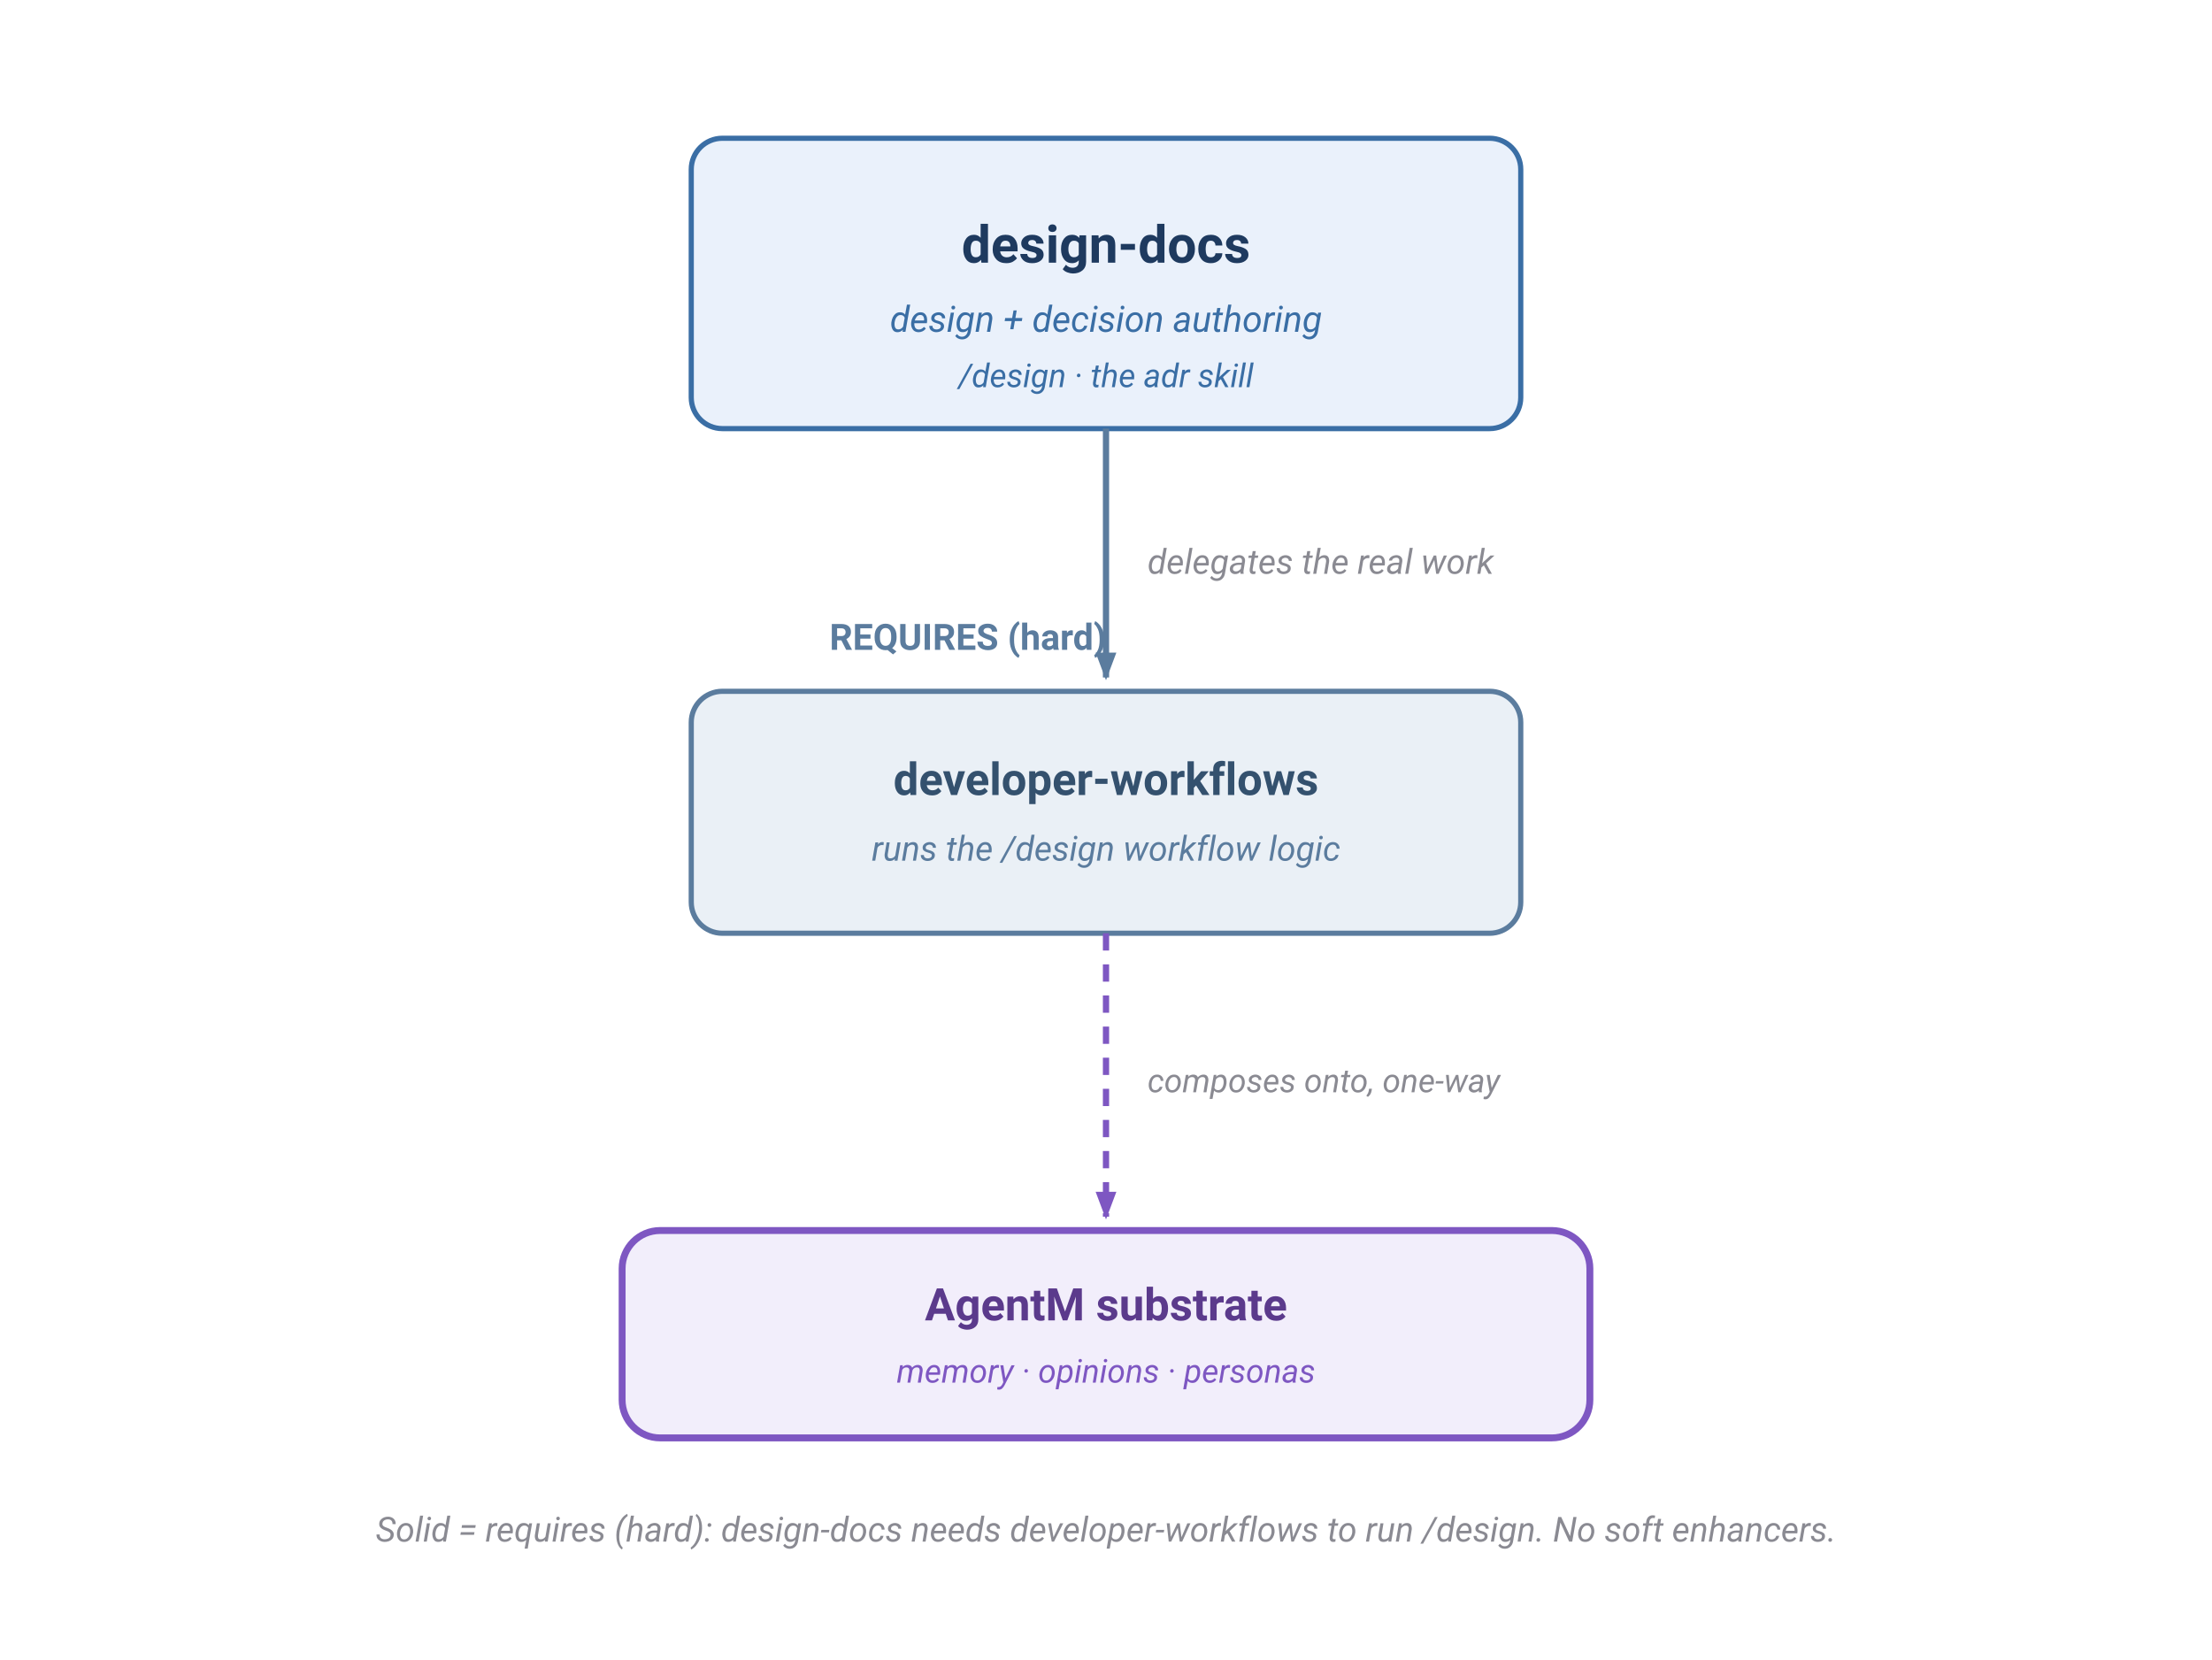
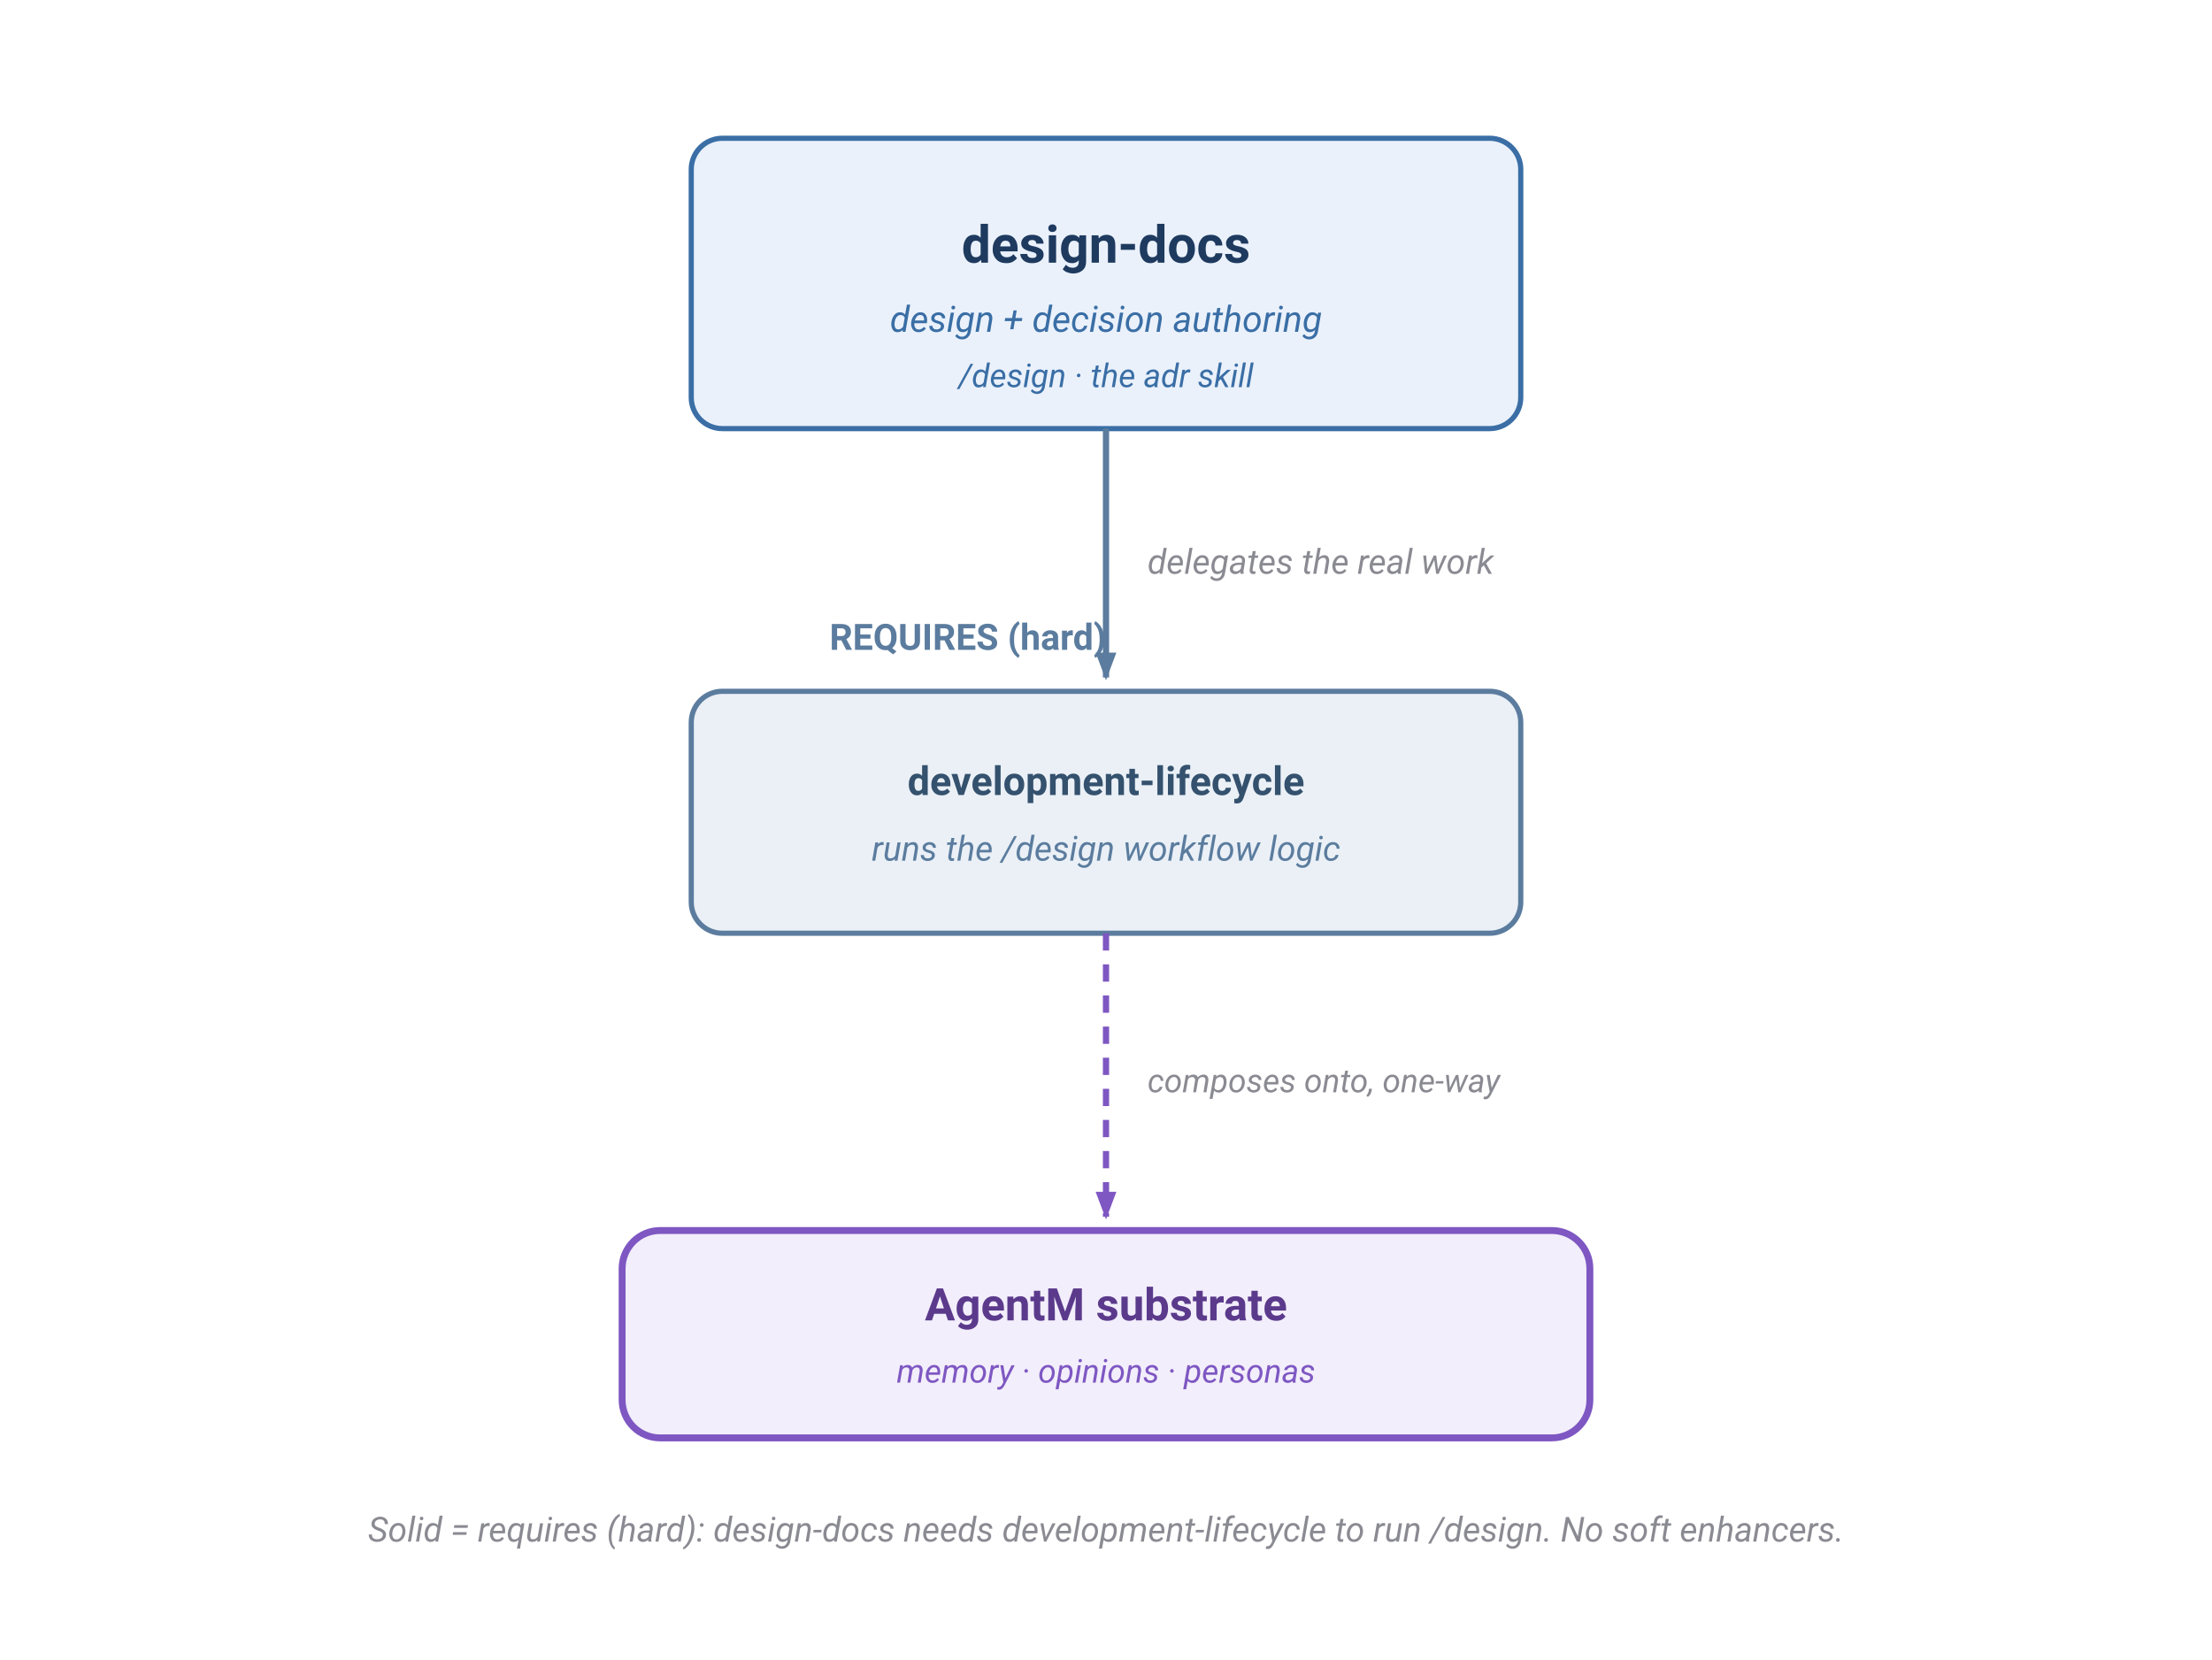
<svg xmlns="http://www.w3.org/2000/svg" viewBox="0 0 640 480" width="832" height="624" font-family="-apple-system, BlinkMacSystemFont, 'Segoe UI', Roboto, sans-serif">
  <defs>
    <marker id="req" markerWidth="10" markerHeight="10" refX="7.2" refY="3" orient="auto" markerUnits="userSpaceOnUse">
      <path d="M0,0 L8,3 L0,6 Z" fill="#5B7C9E" />
    </marker>
    <marker id="sub" markerWidth="10" markerHeight="10" refX="7.2" refY="3" orient="auto" markerUnits="userSpaceOnUse">
      <path d="M0,0 L8,3 L0,6 Z" fill="#7E57C2" />
    </marker>
  </defs>
  <rect x="200" y="40" width="240" height="84" rx="9" fill="#EAF1FB" stroke="#3A6EA5" stroke-width="1.5" />
  <text x="320" y="76" text-anchor="middle" font-size="15" font-weight="700" fill="#1e3a5f">design-docs</text>
  <text x="320" y="96" text-anchor="middle" font-size="10.5" font-style="italic" fill="#3A6EA5">design + decision authoring</text>
  <text x="320" y="112" text-anchor="middle" font-size="9.5" font-style="italic" fill="#3A6EA5">/design · the adr skill</text>
  <text x="240" y="188" font-size="10.5" font-weight="700" fill="#5B7C9E">REQUIRES (hard)</text>
  <rect x="200" y="200" width="240" height="70" rx="9" fill="#EAF0F6" stroke="#5B7C9E" stroke-width="1.5" />
-   <text x="320" y="230" text-anchor="middle" font-size="13" font-weight="700" fill="#34516e">developer-workflows</text>
+   <text x="320" y="230" text-anchor="middle" font-size="11.5" font-weight="700" fill="#34516e">development-lifecycle</text>
  <text x="320" y="249" text-anchor="middle" font-size="10" font-style="italic" fill="#5B7C9E">runs the /design workflow logic</text>
  <path d="M320,124 L320,196" fill="none" stroke="#5B7C9E" stroke-width="1.8" marker-end="url(#req)" />
  <text x="332" y="166" text-anchor="start" font-size="10" font-style="italic" fill="#8a8a92">delegates the real work</text>
  <rect x="180" y="356" width="280" height="60" rx="11" fill="#F2EEFB" stroke="#7E57C2" stroke-width="2" />
  <text x="320" y="382" text-anchor="middle" font-size="13" font-weight="700" fill="#5b3a8c">AgentM substrate</text>
  <text x="320" y="400" text-anchor="middle" font-size="9.5" font-style="italic" fill="#7E57C2">memory · opinions · personas</text>
  <path d="M320,270 L320,352" fill="none" stroke="#7E57C2" stroke-width="1.8" stroke-dasharray="5 4" marker-end="url(#sub)" />
  <text x="332" y="316" text-anchor="start" font-size="9.5" font-style="italic" fill="#8a8a92">composes onto, one-way</text>
-   <text x="320" y="446" text-anchor="middle" font-size="10" font-style="italic" fill="#8a8a92">Solid = requires (hard): design-docs needs developer-workflows to run /design. No soft enhancers.</text>
+   <text x="320" y="446" text-anchor="middle" font-size="10" font-style="italic" fill="#8a8a92">Solid = requires (hard): design-docs needs development-lifecycle to run /design. No soft enhancers.</text>
</svg>
